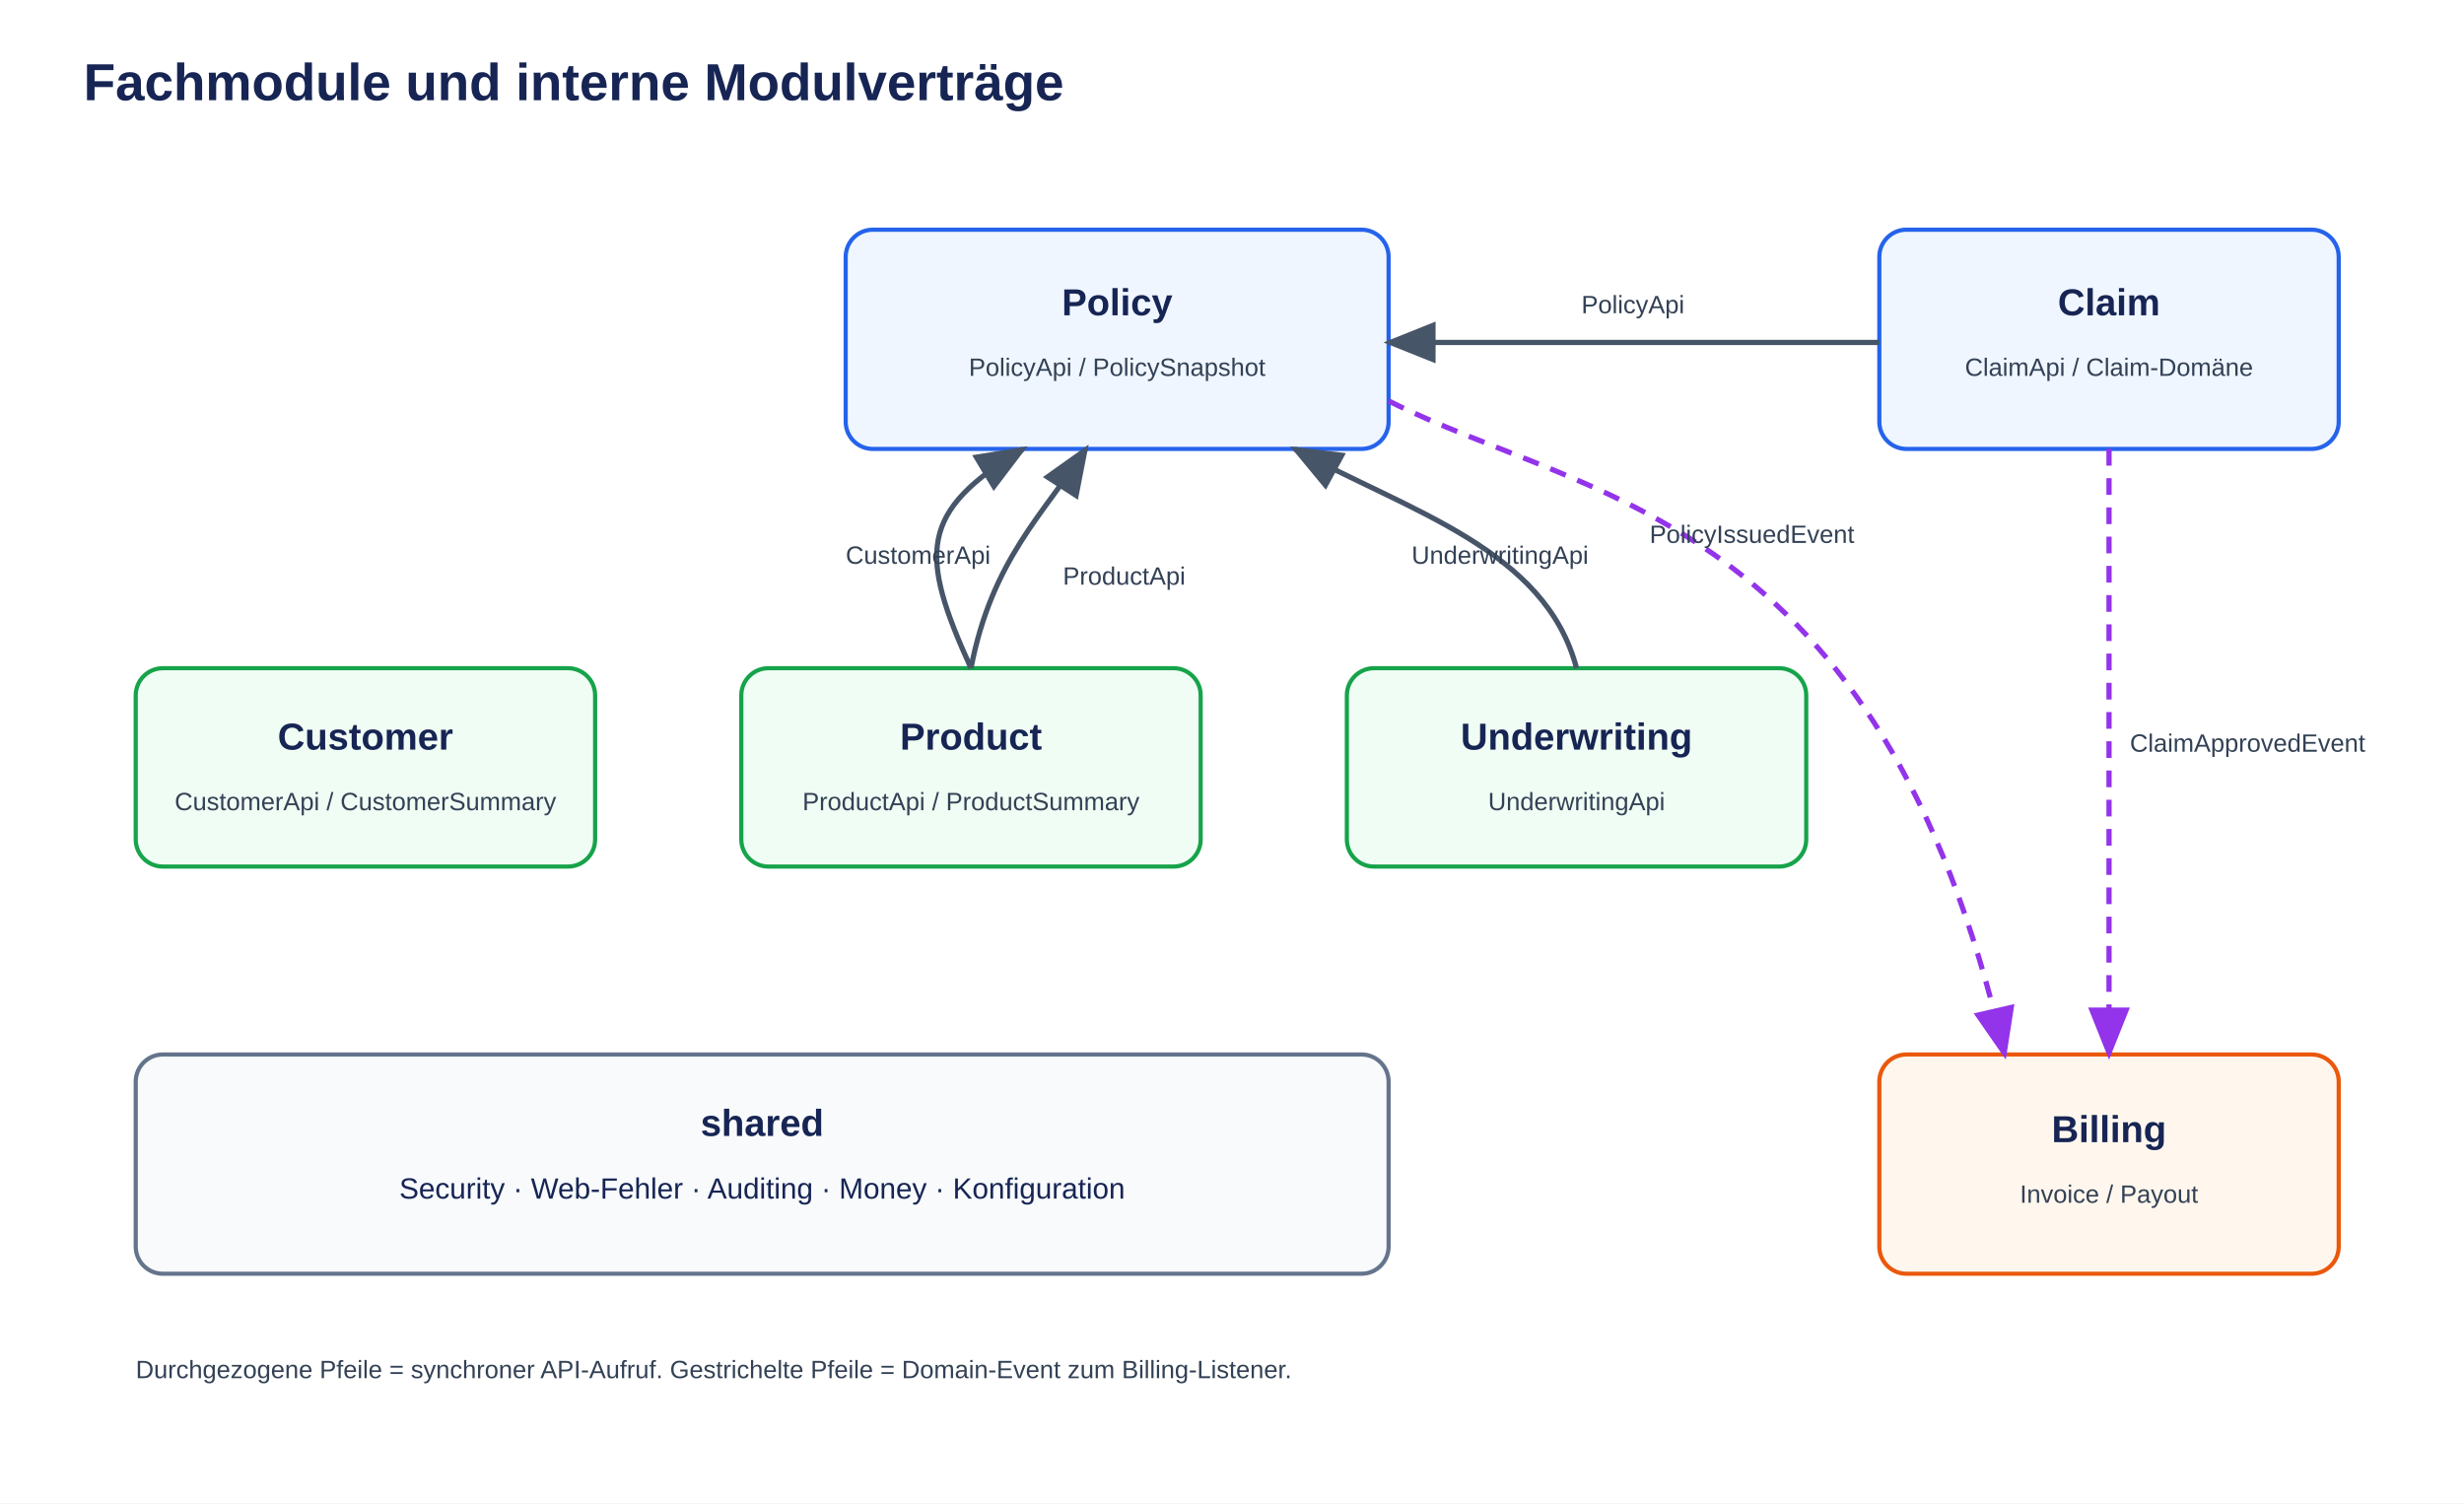
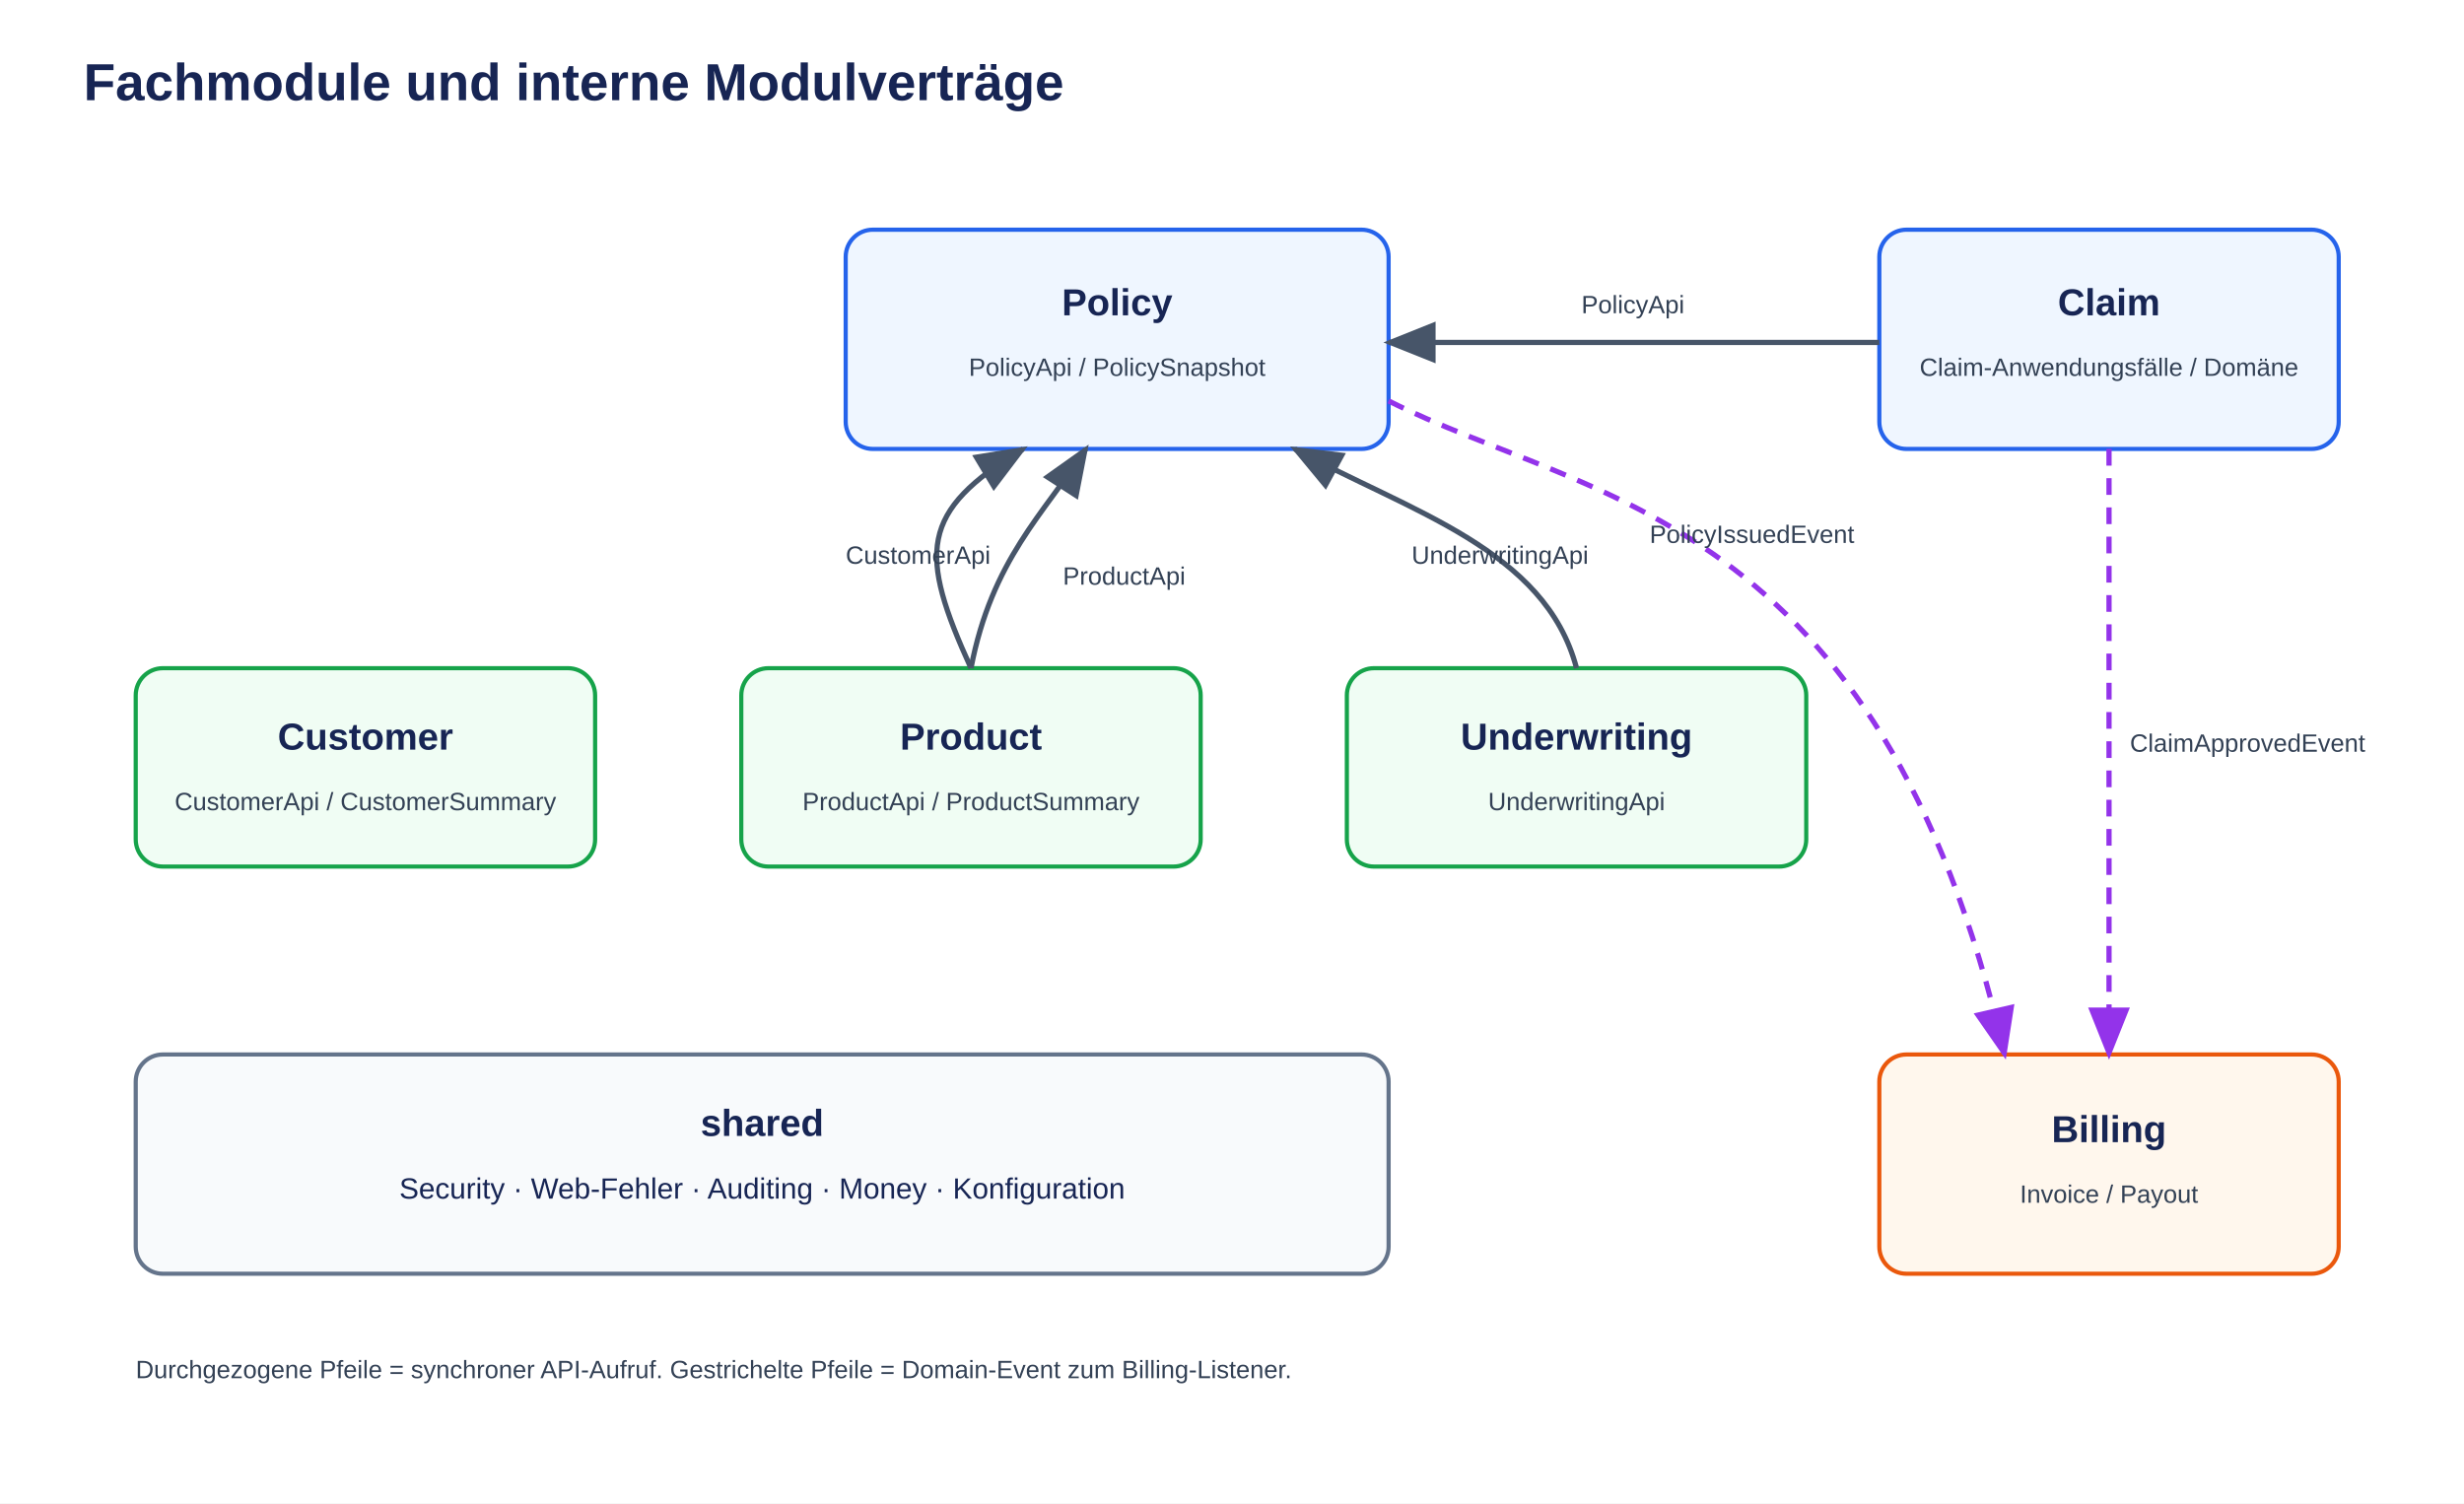
<svg xmlns="http://www.w3.org/2000/svg" width="1180" height="720" viewBox="0 0 1180 720" role="img" aria-labelledby="title desc">
  <defs>
    <marker id="arrow" markerWidth="10" markerHeight="8" refX="9" refY="4" orient="auto">
      <path d="M0,0 L10,4 L0,8 z" fill="#475569" />
    </marker>
    <marker id="event" markerWidth="10" markerHeight="8" refX="9" refY="4" orient="auto">
      <path d="M0,0 L10,4 L0,8 z" fill="#9333ea" />
    </marker>
    <style>
      text{font-family:Arial,sans-serif;fill:#172554}.title{font-size:25px;font-weight:700}.head{font-size:18px;font-weight:700}.body{font-size:14px}.small{font-size:12px;fill:#334155}.box{rx:13;stroke-width:2}.call{stroke:#475569;stroke-width:2.5;fill:none;marker-end:url(#arrow)}.evt{stroke:#9333ea;stroke-width:2.5;stroke-dasharray:8 6;fill:none;marker-end:url(#event)}
    </style>
  </defs>
  <rect width="1180" height="720" fill="#fff" />
  <text x="40" y="48" class="title">Fachmodule und interne Modulverträge</text>
  <rect x="405" y="110" width="260" height="105" class="box" fill="#eff6ff" stroke="#2563eb" />
  <text x="535" y="151" text-anchor="middle" class="head">Policy</text>
  <text x="535" y="180" text-anchor="middle" class="small">PolicyApi / PolicySnapshot</text>
  <rect x="65" y="320" width="220" height="95" class="box" fill="#f0fdf4" stroke="#16a34a" />
  <text x="175" y="359" text-anchor="middle" class="head">Customer</text>
  <text x="175" y="388" text-anchor="middle" class="small">CustomerApi / CustomerSummary</text>
  <rect x="355" y="320" width="220" height="95" class="box" fill="#f0fdf4" stroke="#16a34a" />
  <text x="465" y="359" text-anchor="middle" class="head">Product</text>
  <text x="465" y="388" text-anchor="middle" class="small">ProductApi / ProductSummary</text>
  <rect x="645" y="320" width="220" height="95" class="box" fill="#f0fdf4" stroke="#16a34a" />
  <text x="755" y="359" text-anchor="middle" class="head">Underwriting</text>
  <text x="755" y="388" text-anchor="middle" class="small">UnderwritingApi</text>
  <rect x="900" y="110" width="220" height="105" class="box" fill="#eff6ff" stroke="#2563eb" />
  <text x="1010" y="151" text-anchor="middle" class="head">Claim</text>
-   <text x="1010" y="180" text-anchor="middle" class="small">ClaimApi / Claim-Domäne</text>
+   <text x="1010" y="180" text-anchor="middle" class="small">Claim-Anwendungsfälle / Domäne</text>
  <rect x="900" y="505" width="220" height="105" class="box" fill="#fff7ed" stroke="#ea580c" />
  <text x="1010" y="547" text-anchor="middle" class="head">Billing</text>
  <text x="1010" y="576" text-anchor="middle" class="small">Invoice / Payout</text>
  <path d="M465 320 C440 265 440 245 490 215" class="call" />
  <text x="405" y="270" class="small">CustomerApi</text>
  <path d="M465 320 C475 268 500 246 520 215" class="call" />
  <text x="509" y="280" class="small">ProductApi</text>
  <path d="M755 320 C740 263 675 245 620 215" class="call" />
  <text x="676" y="270" class="small">UnderwritingApi</text>
  <path d="M900 164 L665 164" class="call" />
  <text x="782" y="150" text-anchor="middle" class="small">PolicyApi</text>
  <path d="M665 192 C760 240 900 245 960 505" class="evt" />
  <text x="790" y="260" class="small">PolicyIssuedEvent</text>
  <path d="M1010 215 L1010 505" class="evt" />
  <text x="1020" y="360" class="small">ClaimApprovedEvent</text>
  <rect x="65" y="505" width="600" height="105" class="box" fill="#f8fafc" stroke="#64748b" />
  <text x="365" y="544" text-anchor="middle" class="head">shared</text>
  <text x="365" y="574" text-anchor="middle" class="body">Security · Web-Fehler · Auditing · Money · Konfiguration</text>
  <text x="65" y="660" class="small">Durchgezogene Pfeile = synchroner API-Aufruf. Gestrichelte Pfeile = Domain-Event zum Billing-Listener.</text>
</svg>
